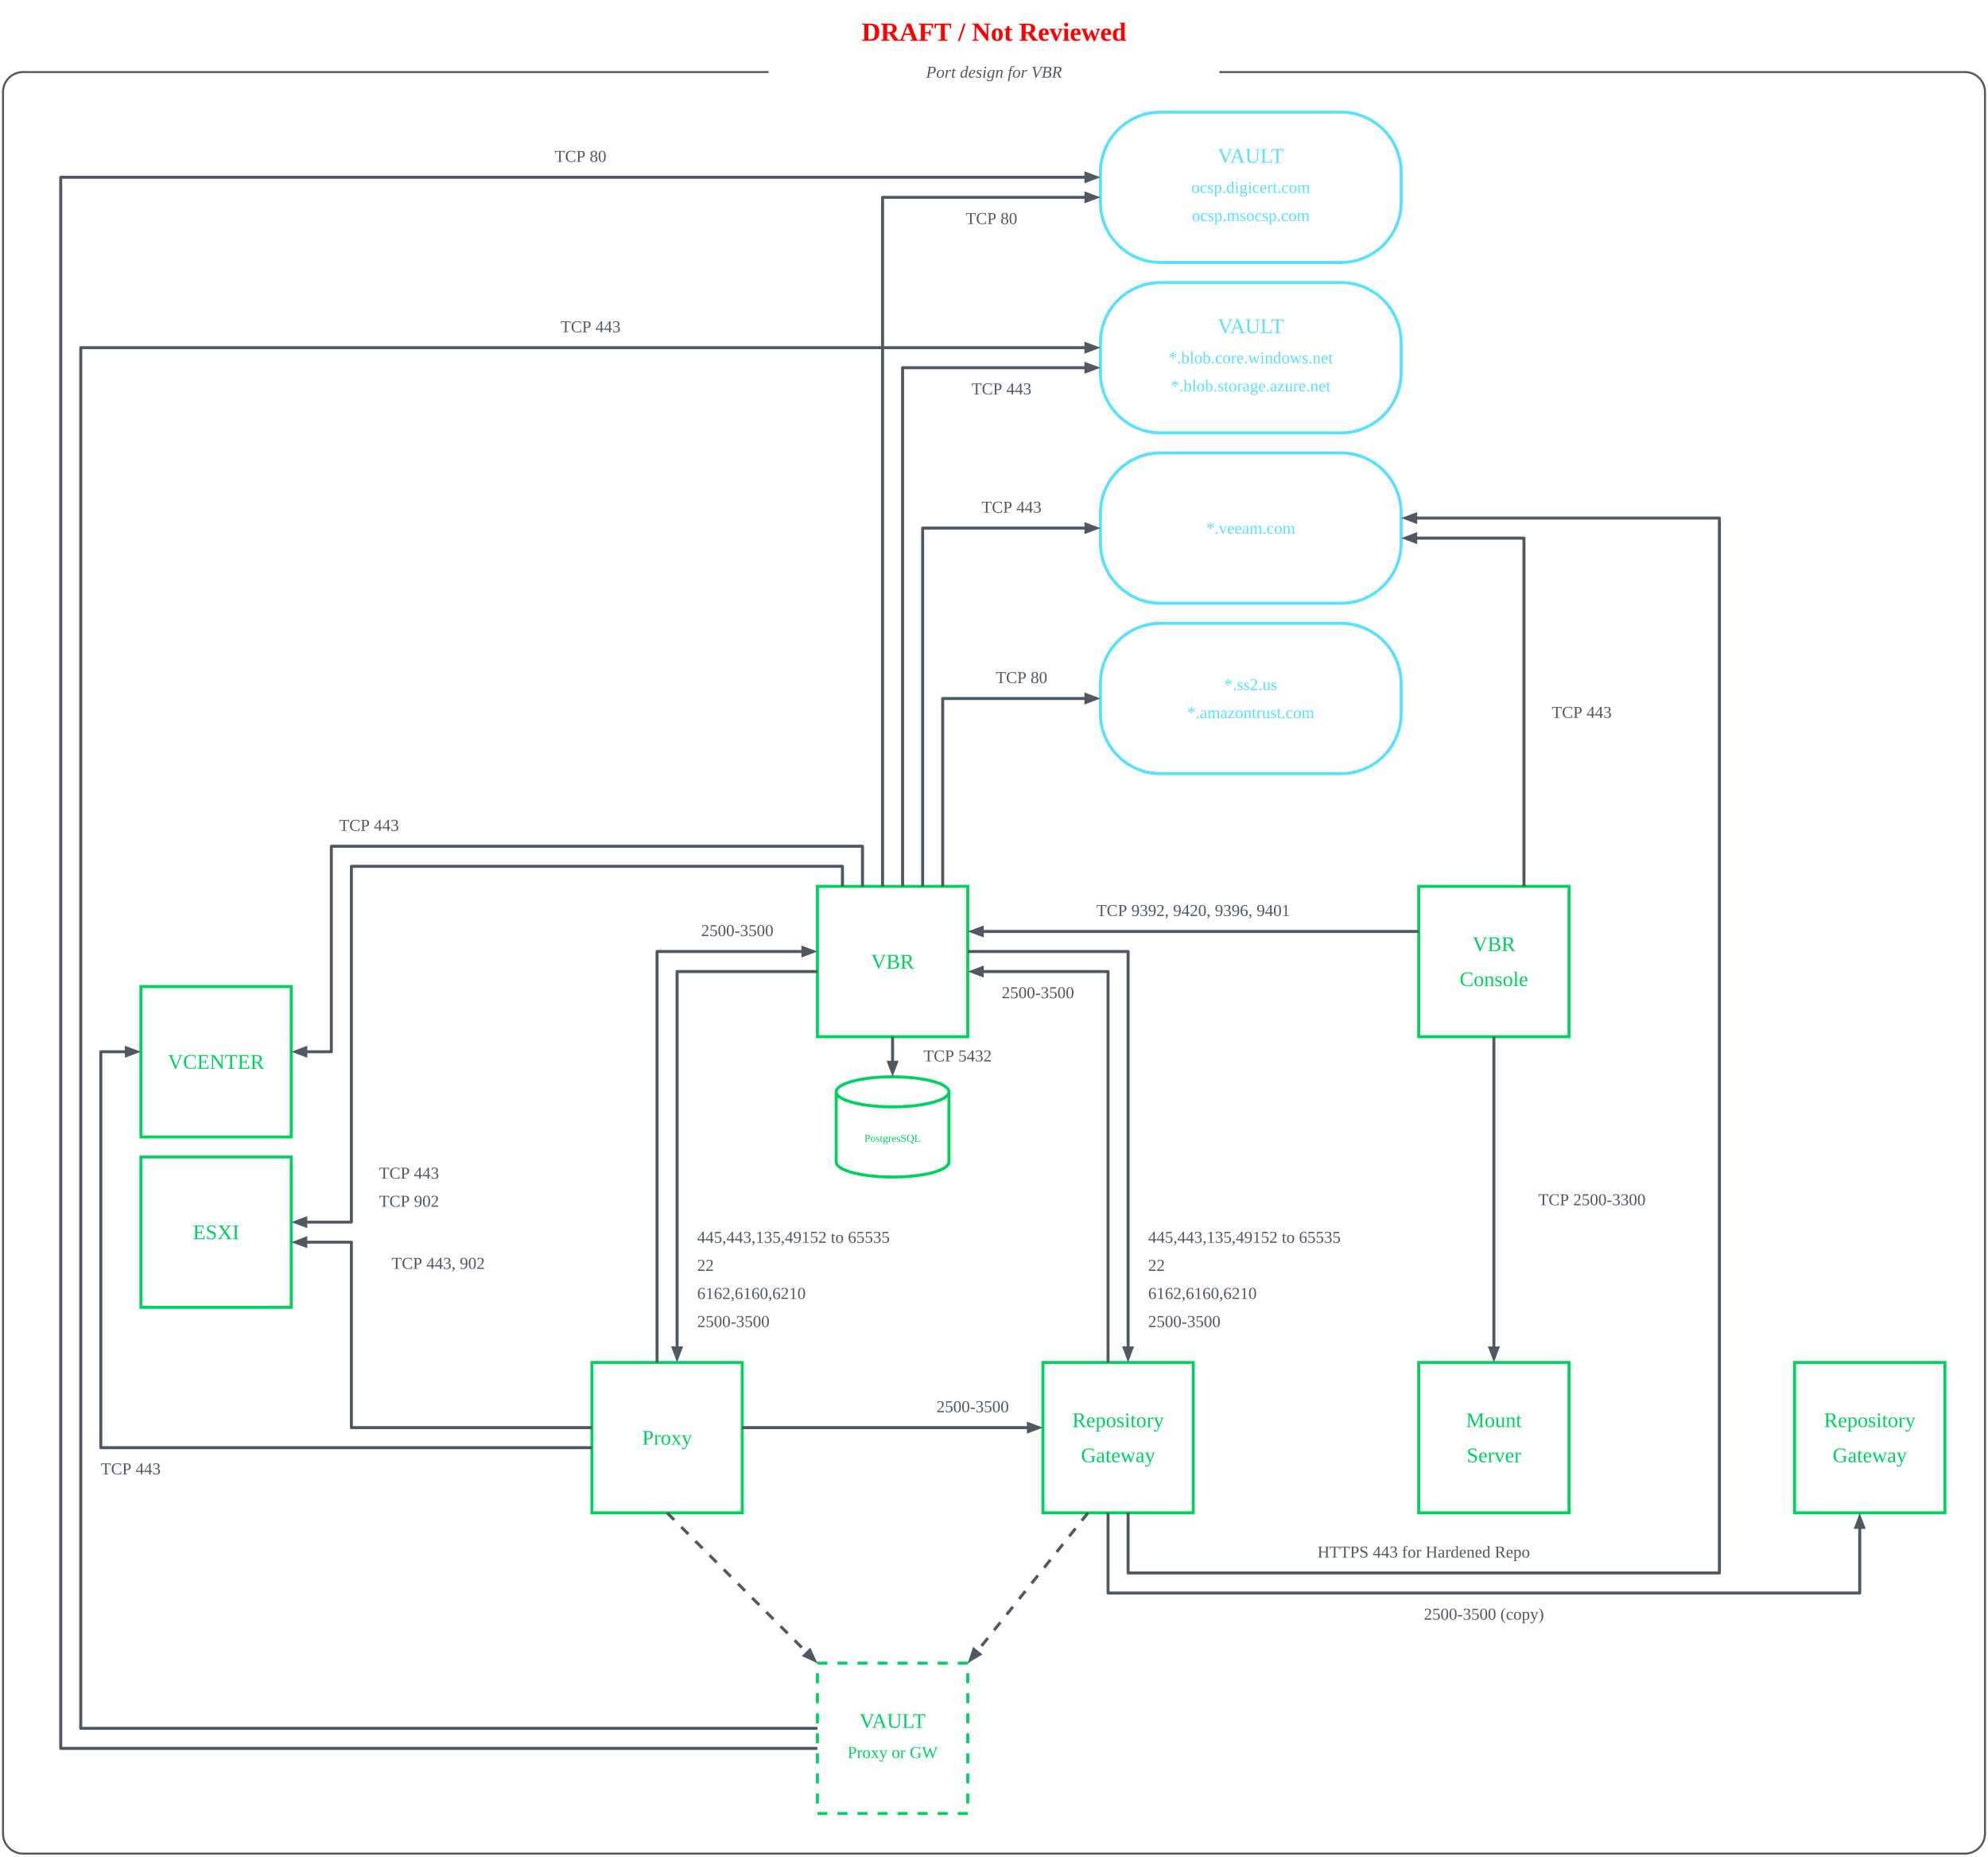
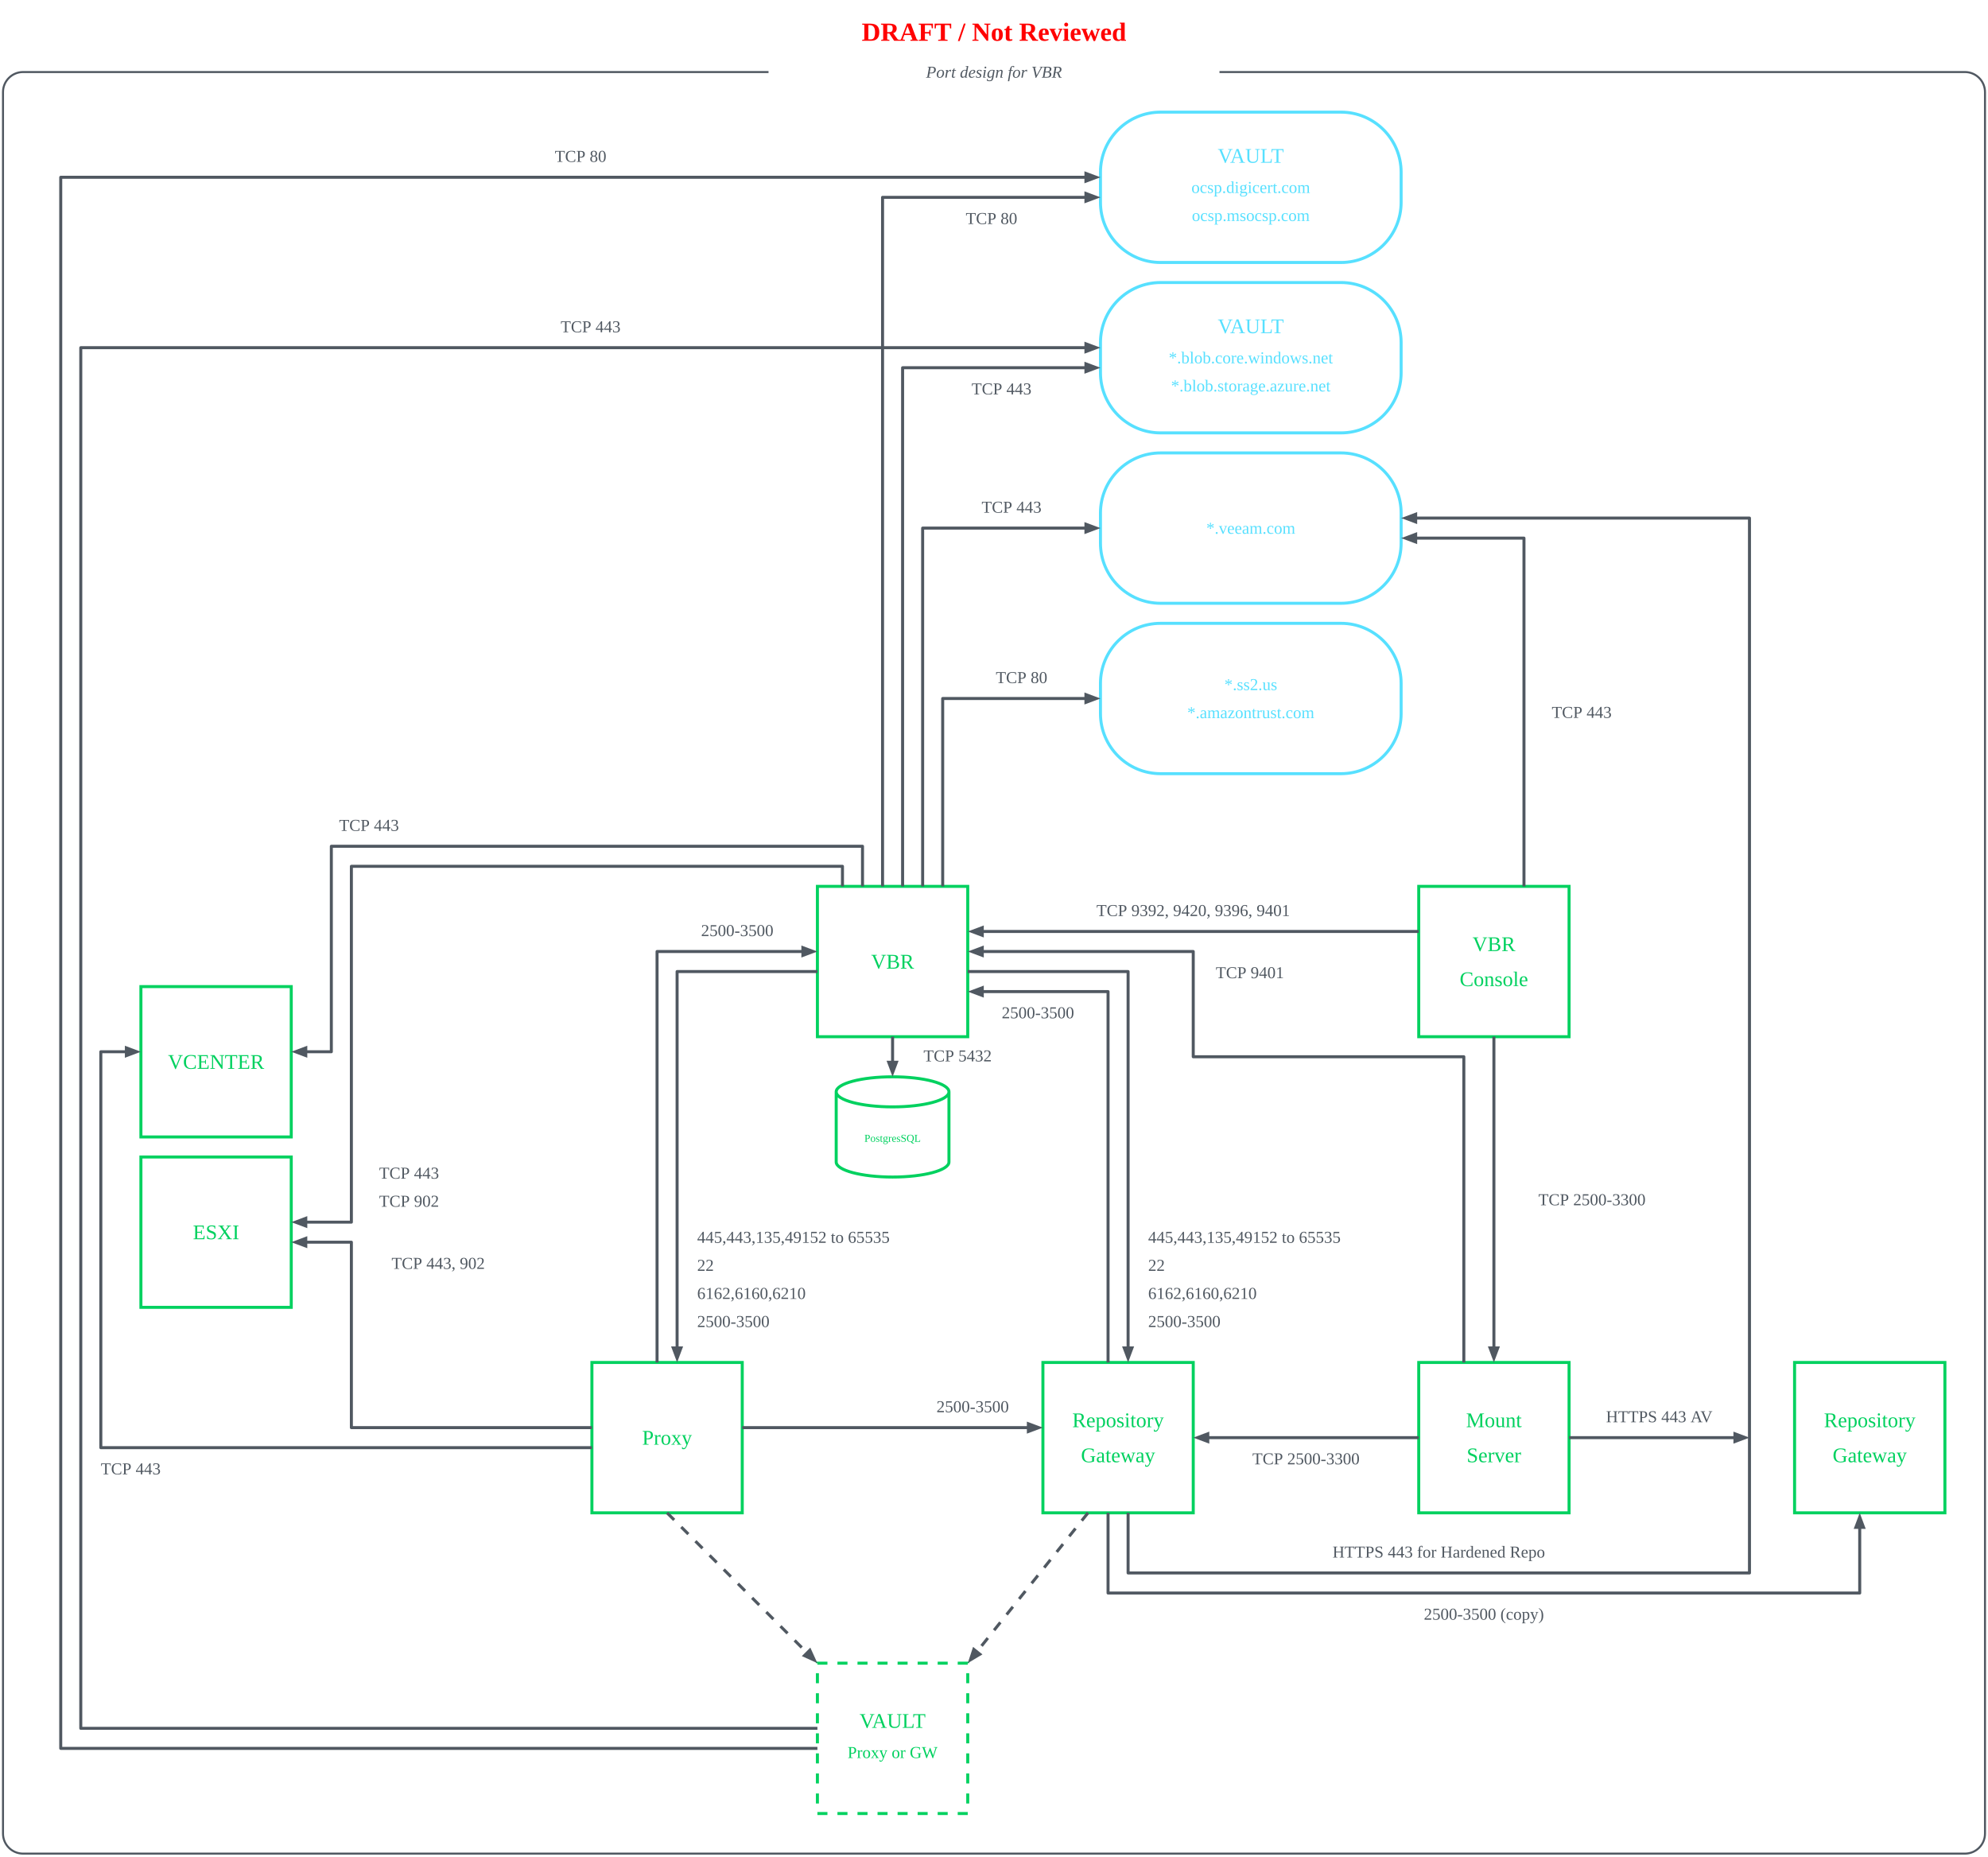
<svg xmlns="http://www.w3.org/2000/svg" style="font-size:initial;" viewBox="0 0 1428.19 1333.66" data-pikchr-date="20250319161943">
  <path d="M16.56,1331.5L1411.63,1331.5A14.4 14.4 0 0 0 1426.03 1317.1L1426.03,66.15A14.4 14.4 0 0 0 1411.63 51.75L16.56,51.75A14.4 14.4 0 0 0 2.16 66.15L2.16,1317.1A14.4 14.4 0 0 0 16.56 1331.5Z" style="fill:none;stroke-width:1.447;stroke:rgb(80,88,97);" />
  <path d="M425.232,1086.7L533.232,1086.7L533.232,978.697L425.232,978.697Z" style="fill:none;stroke-width:2.16;stroke:rgb(0,209,95);" />
  <text x="479.232" y="1032.7" text-anchor="middle" fill="rgb(0,209,95)" font-size="125%" dominant-baseline="central">Proxy</text>
  <path d="M587.232,1302.7L695.232,1302.7L695.232,1194.7L587.232,1194.7Z" style="fill:none;stroke-width:2.16;stroke:rgb(0,209,95);stroke-dasharray:7.2,7.2;" />
  <text x="641.232" y="1236.1" text-anchor="middle" fill="rgb(0,209,95)" font-size="125%" dominant-baseline="central">VAULT</text>
  <text x="641.232" y="1258.78" text-anchor="middle" fill="rgb(0,209,95)" dominant-baseline="central">Proxy or GW</text>
  <path d="M749.232,1086.7L857.232,1086.7L857.232,978.697L749.232,978.697Z" style="fill:none;stroke-width:2.16;stroke:rgb(0,209,95);" />
  <text x="803.232" y="1020.1" text-anchor="middle" fill="rgb(0,209,95)" font-size="125%" dominant-baseline="central">Repository</text>
  <text x="803.232" y="1045.3" text-anchor="middle" fill="rgb(0,209,95)" font-size="125%" dominant-baseline="central">Gateway</text>
  <path d="M1289.23,1086.7L1397.23,1086.7L1397.23,978.697L1289.23,978.697Z" style="fill:none;stroke-width:2.16;stroke:rgb(0,209,95);" />
  <text x="1343.23" y="1020.1" text-anchor="middle" fill="rgb(0,209,95)" font-size="125%" dominant-baseline="central">Repository</text>
  <text x="1343.23" y="1045.3" text-anchor="middle" fill="rgb(0,209,95)" font-size="125%" dominant-baseline="central">Gateway</text>
  <path d="M1019.23,1086.7L1127.23,1086.7L1127.23,978.697L1019.23,978.697Z" style="fill:none;stroke-width:2.16;stroke:rgb(0,209,95);" />
  <text x="1073.23" y="1020.1" text-anchor="middle" fill="rgb(0,209,95)" font-size="125%" dominant-baseline="central">Mount</text>
  <text x="1073.23" y="1045.3" text-anchor="middle" fill="rgb(0,209,95)" font-size="125%" dominant-baseline="central">Server</text>
  <path d="M587.232,744.697L695.232,744.697L695.232,636.697L587.232,636.697Z" style="fill:none;stroke-width:2.16;stroke:rgb(0,209,95);" />
  <text x="641.232" y="690.697" text-anchor="middle" fill="rgb(0,209,95)" font-size="125%" dominant-baseline="central">VBR</text>
  <path d="M600.732,784.297L600.732,834.697A40.5 10.8 0 0 0 681.732 834.697L681.732,784.297A40.5 10.8 0 0 0 600.732 784.297A40.5 10.8 0 0 0 681.732 784.297" style="fill:none;stroke-width:2.16;stroke:rgb(0,209,95);" />
  <text x="641.232" y="817.597" text-anchor="middle" fill="rgb(0,209,95)" font-size="64%" dominant-baseline="central">PostgresSQL</text>
  <polygon points="641.232,773.497 636.912,761.977 645.552,761.977" style="fill:rgb(80,88,97)" />
  <path d="M641.232,744.697L641.232,767.737" style="fill:none;stroke-width:2.16;stroke:rgb(80,88,97);" />
  <text x="687.946" y="758.377" text-anchor="middle" fill="rgb(80,88,97)" dominant-baseline="central">TCP 5432</text>
  <path d="M833.779,433.35L963.379,433.35A43.2 43.2 0 0 0 1006.58 390.15L1006.58,368.55A43.2 43.2 0 0 0 963.379 325.35L833.779,325.35A43.2 43.2 0 0 0 790.579 368.55L790.579,390.15A43.2 43.2 0 0 0 833.779 433.35Z" style="fill:none;stroke-width:2.16;stroke:rgb(87,224,255);" />
  <text x="898.579" y="379.35" text-anchor="middle" fill="rgb(87,224,255)" dominant-baseline="central">*.veeam.com</text>
  <path d="M833.779,555.75L963.379,555.75A43.2 43.2 0 0 0 1006.58 512.55L1006.58,490.95A43.2 43.2 0 0 0 963.379 447.75L833.779,447.75A43.2 43.2 0 0 0 790.579 490.95L790.579,512.55A43.2 43.2 0 0 0 833.779 555.75Z" style="fill:none;stroke-width:2.16;stroke:rgb(87,224,255);" />
  <text x="898.579" y="491.67" text-anchor="middle" fill="rgb(87,224,255)" dominant-baseline="central">*.ss2.us</text>
  <text x="898.579" y="511.83" text-anchor="middle" fill="rgb(87,224,255)" dominant-baseline="central">*.amazontrust.com</text>
  <path d="M833.779,310.95L963.379,310.95A43.2 43.2 0 0 0 1006.58 267.75L1006.58,246.15A43.2 43.2 0 0 0 963.379 202.95L833.779,202.95A43.2 43.2 0 0 0 790.579 246.15L790.579,267.75A43.2 43.2 0 0 0 833.779 310.95Z" style="fill:none;stroke-width:2.16;stroke:rgb(87,224,255);" />
  <text x="898.579" y="234.27" text-anchor="middle" fill="rgb(87,224,255)" font-size="125%" dominant-baseline="central">VAULT</text>
  <text x="898.579" y="256.95" text-anchor="middle" fill="rgb(87,224,255)" dominant-baseline="central">*.blob.core.windows.net</text>
  <text x="898.579" y="277.11" text-anchor="middle" fill="rgb(87,224,255)" dominant-baseline="central">*.blob.storage.azure.net</text>
  <path d="M833.779,188.55L963.379,188.55A43.2 43.2 0 0 0 1006.58 145.35L1006.58,123.75A43.2 43.2 0 0 0 963.379 80.55L833.779,80.55A43.2 43.2 0 0 0 790.579 123.75L790.579,145.35A43.2 43.2 0 0 0 833.779 188.55Z" style="fill:none;stroke-width:2.16;stroke:rgb(87,224,255);" />
  <text x="898.579" y="111.87" text-anchor="middle" fill="rgb(87,224,255)" font-size="125%" dominant-baseline="central">VAULT</text>
  <text x="898.579" y="134.55" text-anchor="middle" fill="rgb(87,224,255)" dominant-baseline="central">ocsp.digicert.com</text>
  <text x="898.579" y="154.71" text-anchor="middle" fill="rgb(87,224,255)" dominant-baseline="central">ocsp.msocsp.com</text>
  <path d="M1019.23,744.697L1127.23,744.697L1127.23,636.697L1019.23,636.697Z" style="fill:none;stroke-width:2.16;stroke:rgb(0,209,95);" />
  <text x="1073.23" y="678.097" text-anchor="middle" fill="rgb(0,209,95)" font-size="125%" dominant-baseline="central">VBR</text>
  <text x="1073.23" y="703.297" text-anchor="middle" fill="rgb(0,209,95)" font-size="125%" dominant-baseline="central">Console</text>
  <path d="M101.232,816.697L209.232,816.697L209.232,708.697L101.232,708.697Z" style="fill:none;stroke-width:2.16;stroke:rgb(0,209,95);" />
  <text x="155.232" y="762.697" text-anchor="middle" fill="rgb(0,209,95)" font-size="125%" dominant-baseline="central">VCENTER</text>
  <path d="M101.232,939.097L209.232,939.097L209.232,831.097L101.232,831.097Z" style="fill:none;stroke-width:2.16;stroke:rgb(0,209,95);" />
  <text x="155.232" y="885.097" text-anchor="middle" fill="rgb(0,209,95)" font-size="125%" dominant-baseline="central">ESXI</text>
-   <polygon points="749.232,1025.5 737.712,1029.82 737.712,1021.18" style="fill:rgb(80,88,97)" />
-   <path d="M533.232,1025.5L743.472,1025.5" style="fill:none;stroke-width:2.16;stroke:rgb(80,88,97);" />
-   <text x="698.774" y="1010.38" text-anchor="middle" fill="rgb(80,88,97)" dominant-baseline="central">2500-3500</text>
-   <polygon points="1006.58,372.15 1018.1,367.83 1018.1,376.47" style="fill:rgb(80,88,97)" />
-   <path d="M810.432,1086.7L810.432,1129.9L1235.23,1129.9L1235.23,372.15L1012.34,372.15" style="fill:none;stroke-width:2.16;stroke-linejoin:round;stroke:rgb(80,88,97);" />
-   <text x="1022.83" y="1114.78" text-anchor="middle" fill="rgb(80,88,97)" dominant-baseline="central">HTTPS 443 for Hardened Repo</text>
-   <polygon points="1336.03,1086.7 1340.35,1098.22 1331.71,1098.22" style="fill:rgb(80,88,97)" />
-   <path d="M796.032,1086.7L796.032,1144.3L1336.03,1144.3L1336.03,1092.46" style="fill:none;stroke-width:2.16;stroke-linejoin:round;stroke:rgb(80,88,97);" />
-   <text x="1066.03" y="1159.42" text-anchor="middle" fill="rgb(80,88,97)" dominant-baseline="central">2500-3500 (copy)</text>
  <polygon points="587.232,683.497 575.712,687.817 575.712,679.177" style="fill:rgb(80,88,97)" />
  <path d="M472.032,978.697L472.032,683.497L581.472,683.497" style="fill:none;stroke-width:2.16;stroke-linejoin:round;stroke:rgb(80,88,97);" />
  <text x="529.632" y="668.377" text-anchor="middle" fill="rgb(80,88,97)" dominant-baseline="central">2500-3500</text>
  <polygon points="486.432,978.697 482.112,967.177 490.752,967.177" style="fill:rgb(80,88,97)" />
  <path d="M587.232,697.897L486.432,697.897L486.432,972.937" style="fill:none;stroke-width:2.16;stroke-linejoin:round;stroke:rgb(80,88,97);" />
  <text x="500.832" y="888.697" text-anchor="start" fill="rgb(80,88,97)" dominant-baseline="central">445,443,135,49152 to 65535</text>
  <text x="500.832" y="908.857" text-anchor="start" fill="rgb(80,88,97)" dominant-baseline="central">22</text>
  <text x="500.832" y="929.017" text-anchor="start" fill="rgb(80,88,97)" dominant-baseline="central">6162,6160,6210</text>
  <text x="500.832" y="949.177" text-anchor="start" fill="rgb(80,88,97)" dominant-baseline="central">2500-3500</text>
-   <polygon points="695.232,697.897 706.752,693.577 706.752,702.217" style="fill:rgb(80,88,97)" />
-   <path d="M796.032,978.697L796.032,697.897L700.992,697.897" style="fill:none;stroke-width:2.16;stroke-linejoin:round;stroke:rgb(80,88,97);" />
-   <text x="745.632" y="713.017" text-anchor="middle" fill="rgb(80,88,97)" dominant-baseline="central">2500-3500</text>
+   <polygon points="749.232,1025.5 737.712,1029.82 737.712,1021.18" style="fill:rgb(80,88,97)" />
+   <path d="M533.232,1025.5L743.472,1025.5" style="fill:none;stroke-width:2.16;stroke:rgb(80,88,97);" />
+   <text x="698.774" y="1010.38" text-anchor="middle" fill="rgb(80,88,97)" dominant-baseline="central">2500-3500</text>
  <polygon points="810.432,978.697 806.112,967.177 814.752,967.177" style="fill:rgb(80,88,97)" />
-   <path d="M695.232,683.497L810.432,683.497L810.432,972.937" style="fill:none;stroke-width:2.16;stroke-linejoin:round;stroke:rgb(80,88,97);" />
+   <path d="M810.432,972.937L810.432,697.897L695.232,697.897" style="fill:none;stroke-width:2.16;stroke-linejoin:round;stroke:rgb(80,88,97);" />
  <text x="824.832" y="888.697" text-anchor="start" fill="rgb(80,88,97)" dominant-baseline="central">445,443,135,49152 to 65535</text>
  <text x="824.832" y="908.857" text-anchor="start" fill="rgb(80,88,97)" dominant-baseline="central">22</text>
  <text x="824.832" y="929.017" text-anchor="start" fill="rgb(80,88,97)" dominant-baseline="central">6162,6160,6210</text>
  <text x="824.832" y="949.177" text-anchor="start" fill="rgb(80,88,97)" dominant-baseline="central">2500-3500</text>
+   <polygon points="695.232,712.297 706.752,707.977 706.752,716.617" style="fill:rgb(80,88,97)" />
+   <path d="M700.992,712.297L796.032,712.297L796.032,978.697" style="fill:none;stroke-width:2.16;stroke-linejoin:round;stroke:rgb(80,88,97);" />
+   <text x="745.632" y="727.417" text-anchor="middle" fill="rgb(80,88,97)" dominant-baseline="central">2500-3500</text>
+   <polygon points="1336.03,1086.7 1340.35,1098.22 1331.71,1098.22" style="fill:rgb(80,88,97)" />
+   <path d="M796.032,1086.7L796.032,1144.3L1336.03,1144.3L1336.03,1092.46" style="fill:none;stroke-width:2.16;stroke-linejoin:round;stroke:rgb(80,88,97);" />
+   <text x="1066.03" y="1159.42" text-anchor="middle" fill="rgb(80,88,97)" dominant-baseline="central">2500-3500 (copy)</text>
  <polygon points="209.232,755.497 220.752,751.177 220.752,759.817" style="fill:rgb(80,88,97)" />
  <path d="M619.632,636.697L619.632,607.897L238.032,607.897L238.032,755.497L214.992,755.497" style="fill:none;stroke-width:2.16;stroke-linejoin:round;stroke:rgb(80,88,97);" />
  <text x="265.104" y="592.777" text-anchor="middle" fill="rgb(80,88,97)" dominant-baseline="central">TCP 443</text>
  <polygon points="101.232,755.497 89.712,759.817 89.712,751.177" style="fill:rgb(80,88,97)" />
  <path d="M425.232,1039.9L72.432,1039.9L72.432,755.497L95.472,755.497" style="fill:none;stroke-width:2.16;stroke-linejoin:round;stroke:rgb(80,88,97);" />
  <text x="72.432" y="1055.02" text-anchor="start" fill="rgb(80,88,97)" dominant-baseline="central">TCP 443</text>
  <polygon points="209.232,877.897 220.752,873.577 220.752,882.217" style="fill:rgb(80,88,97)" />
  <path d="M605.232,636.697L605.232,622.297L252.432,622.297L252.432,877.897L214.992,877.897" style="fill:none;stroke-width:2.16;stroke-linejoin:round;stroke:rgb(80,88,97);" />
  <text x="293.904" y="842.617" text-anchor="middle" fill="rgb(80,88,97)" dominant-baseline="central">TCP 443</text>
  <text x="293.904" y="862.777" text-anchor="middle" fill="rgb(80,88,97)" dominant-baseline="central">TCP 902</text>
  <polygon points="209.232,892.297 220.752,887.977 220.752,896.617" style="fill:rgb(80,88,97)" />
  <path d="M425.232,1025.5L252.432,1025.5L252.432,892.297L214.992,892.297" style="fill:none;stroke-width:2.16;stroke-linejoin:round;stroke:rgb(80,88,97);" />
  <text x="314.813" y="907.417" text-anchor="middle" fill="rgb(80,88,97)" dominant-baseline="central">TCP 443, 902</text>
+   <polygon points="1006.58,372.15 1018.1,367.83 1018.1,376.47" style="fill:rgb(80,88,97)" />
+   <path d="M810.432,1086.7L810.432,1129.9L1256.83,1129.9L1256.83,372.15L1012.34,372.15" style="fill:none;stroke-width:2.16;stroke-linejoin:round;stroke:rgb(80,88,97);" />
+   <text x="1033.63" y="1114.78" text-anchor="middle" fill="rgb(80,88,97)" dominant-baseline="central">HTTPS 443 for Hardened Repo</text>
+   <polygon points="1256.83,1032.7 1245.31,1037.02 1245.31,1028.38" style="fill:rgb(80,88,97)" />
+   <path d="M1127.23,1032.7L1251.07,1032.7" style="fill:none;stroke-width:2.16;stroke:rgb(80,88,97);" />
+   <text x="1192.03" y="1017.58" text-anchor="middle" fill="rgb(80,88,97)" dominant-baseline="central">HTTPS 443 AV</text>
  <polygon points="790.579,379.35 779.059,383.67 779.059,375.03" style="fill:rgb(80,88,97)" />
  <path d="M662.832,636.697L662.832,379.35L784.819,379.35" style="fill:none;stroke-width:2.16;stroke-linejoin:round;stroke:rgb(80,88,97);" />
  <text x="726.706" y="364.23" text-anchor="middle" fill="rgb(80,88,97)" dominant-baseline="central">TCP 443</text>
  <polygon points="790.579,501.75 779.059,506.07 779.059,497.43" style="fill:rgb(80,88,97)" />
  <path d="M677.232,636.697L677.232,501.75L784.819,501.75" style="fill:none;stroke-width:2.16;stroke-linejoin:round;stroke:rgb(80,88,97);" />
  <text x="733.906" y="486.63" text-anchor="middle" fill="rgb(80,88,97)" dominant-baseline="central">TCP 80</text>
  <polygon points="790.579,264.15 779.059,268.47 779.059,259.83" style="fill:rgb(80,88,97)" />
  <path d="M648.432,636.697L648.432,264.15L784.819,264.15" style="fill:none;stroke-width:2.16;stroke-linejoin:round;stroke:rgb(80,88,97);" />
  <text x="719.506" y="279.27" text-anchor="middle" fill="rgb(80,88,97)" dominant-baseline="central">TCP 443</text>
  <polygon points="790.579,141.75 779.059,146.07 779.059,137.43" style="fill:rgb(80,88,97)" />
  <path d="M634.032,636.697L634.032,141.75L784.819,141.75" style="fill:none;stroke-width:2.16;stroke-linejoin:round;stroke:rgb(80,88,97);" />
  <text x="712.306" y="156.87" text-anchor="middle" fill="rgb(80,88,97)" dominant-baseline="central">TCP 80</text>
  <polygon points="790.579,249.75 779.059,254.07 779.059,245.43" style="fill:rgb(80,88,97)" />
  <path d="M587.232,1241.5L58.032,1241.5L58.032,249.75L784.819,249.75" style="fill:none;stroke-width:2.16;stroke-linejoin:round;stroke:rgb(80,88,97);" />
  <text x="424.306" y="234.63" text-anchor="middle" fill="rgb(80,88,97)" dominant-baseline="central">TCP 443</text>
  <polygon points="790.579,127.35 779.059,131.67 779.059,123.03" style="fill:rgb(80,88,97)" />
  <path d="M587.232,1255.9L43.632,1255.9L43.632,127.35L784.819,127.35" style="fill:none;stroke-width:2.16;stroke-linejoin:round;stroke:rgb(80,88,97);" />
  <text x="417.106" y="112.23" text-anchor="middle" fill="rgb(80,88,97)" dominant-baseline="central">TCP 80</text>
  <polygon points="587.232,1194.7 576.031,1189.61 582.141,1183.5" style="fill:rgb(80,88,97)" />
  <path d="M479.232,1086.7L583.159,1190.62" style="fill:none;stroke-width:2.16;stroke:rgb(80,88,97);stroke-dasharray:7.2,7.2;" />
  <polygon points="695.232,1194.7 699.055,1183 705.802,1188.4" style="fill:rgb(80,88,97)" />
  <path d="M781.632,1086.7L698.83,1190.2" style="fill:none;stroke-width:2.16;stroke:rgb(80,88,97);stroke-dasharray:7.2,7.2;" />
  <polygon points="695.232,669.097 706.752,664.777 706.752,673.417" style="fill:rgb(80,88,97)" />
  <path d="M1019.23,669.097L700.992,669.097" style="fill:none;stroke-width:2.16;stroke:rgb(80,88,97);" />
  <text x="857.232" y="653.977" text-anchor="middle" fill="rgb(80,88,97)" dominant-baseline="central">TCP 9392, 9420, 9396, 9401</text>
+   <polygon points="1006.58,386.55 1018.1,382.23 1018.1,390.87" style="fill:rgb(80,88,97)" />
+   <path d="M1094.83,636.697L1094.83,386.55L1012.34,386.55" style="fill:none;stroke-width:2.16;stroke-linejoin:round;stroke:rgb(80,88,97);" />
+   <text x="1136.3" y="511.624" text-anchor="middle" fill="rgb(80,88,97)" dominant-baseline="central">TCP 443</text>
  <polygon points="1073.23,978.697 1068.91,967.177 1077.55,967.177" style="fill:rgb(80,88,97)" />
  <path d="M1073.23,744.697L1073.23,972.937" style="fill:none;stroke-width:2.16;stroke:rgb(80,88,97);" />
  <text x="1143.68" y="861.697" text-anchor="middle" fill="rgb(80,88,97)" dominant-baseline="central">TCP 2500-3300</text>
-   <polygon points="1006.58,386.55 1018.1,382.23 1018.1,390.87" style="fill:rgb(80,88,97)" />
-   <path d="M1094.83,636.697L1094.83,386.55L1012.34,386.55" style="fill:none;stroke-width:2.16;stroke-linejoin:round;stroke:rgb(80,88,97);" />
-   <text x="1136.3" y="511.624" text-anchor="middle" fill="rgb(80,88,97)" dominant-baseline="central">TCP 443</text>
+   <polygon points="695.232,683.497 706.752,679.177 706.752,687.817" style="fill:rgb(80,88,97)" />
+   <path d="M1051.63,978.697L1051.63,759.097L857.232,759.097L857.232,683.497L700.992,683.497" style="fill:none;stroke-width:2.16;stroke-linejoin:round;stroke:rgb(80,88,97);" />
+   <text x="873.432" y="698.617" text-anchor="start" fill="rgb(80,88,97)" dominant-baseline="central">TCP 9401</text>
+   <polygon points="857.232,1032.7 868.752,1028.38 868.752,1037.02" style="fill:rgb(80,88,97)" />
+   <path d="M1019.23,1032.7L862.992,1032.7" style="fill:none;stroke-width:2.16;stroke:rgb(80,88,97);" />
+   <text x="938.232" y="1047.82" text-anchor="middle" fill="rgb(80,88,97)" dominant-baseline="central">TCP 2500-3300</text>
  <path d="M566.496,66.15L861.696,66.15A14.4 14.4 0 0 0 876.096 51.75A14.4 14.4 0 0 0 861.696 37.35L566.496,37.35A14.4 14.4 0 0 0 552.096 51.75A14.4 14.4 0 0 0 566.496 66.15Z" style="fill:rgb(255,255,255);stroke-width:0;stroke:rgb(80,88,97);" />
  <text x="714.096" y="51.75" text-anchor="middle" font-style="italic" fill="rgb(80,88,97)" dominant-baseline="central">Port design for VBR</text>
  <text x="714.096" y="22.95" text-anchor="middle" font-weight="bold" fill="rgb(255,0,0)" font-size="156.25%" dominant-baseline="central">DRAFT / Not Reviewed</text>
</svg>
